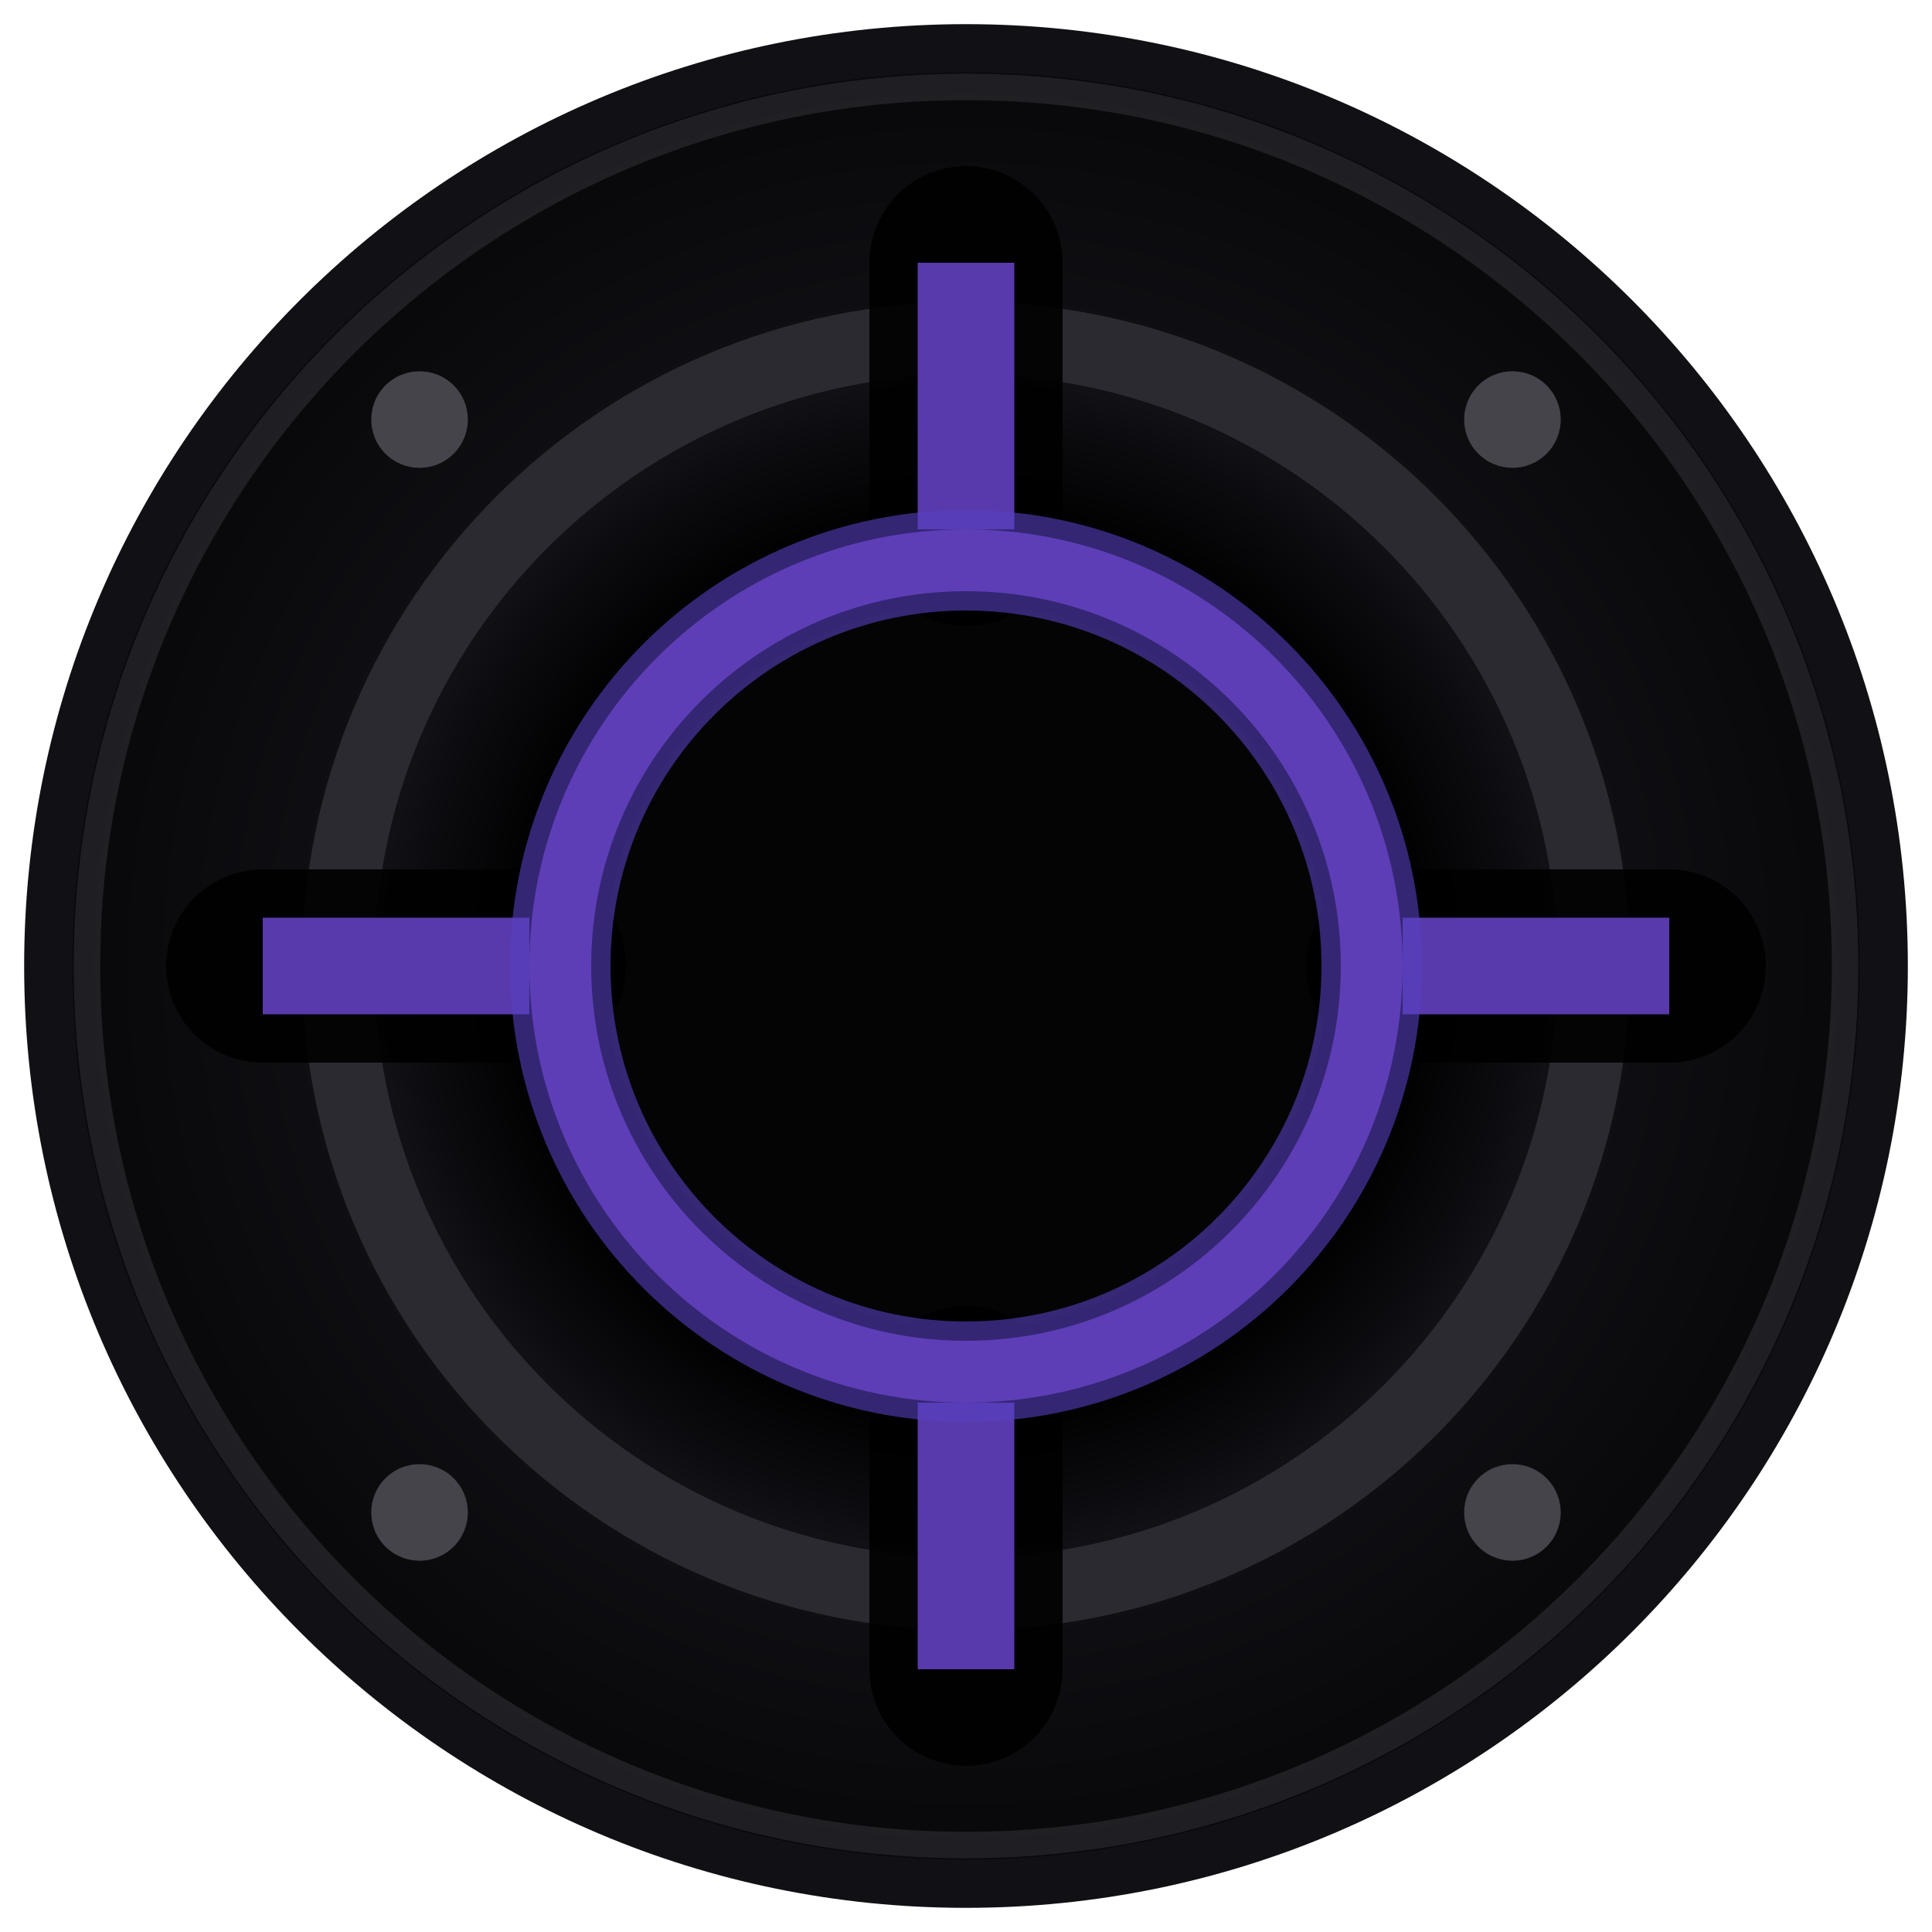
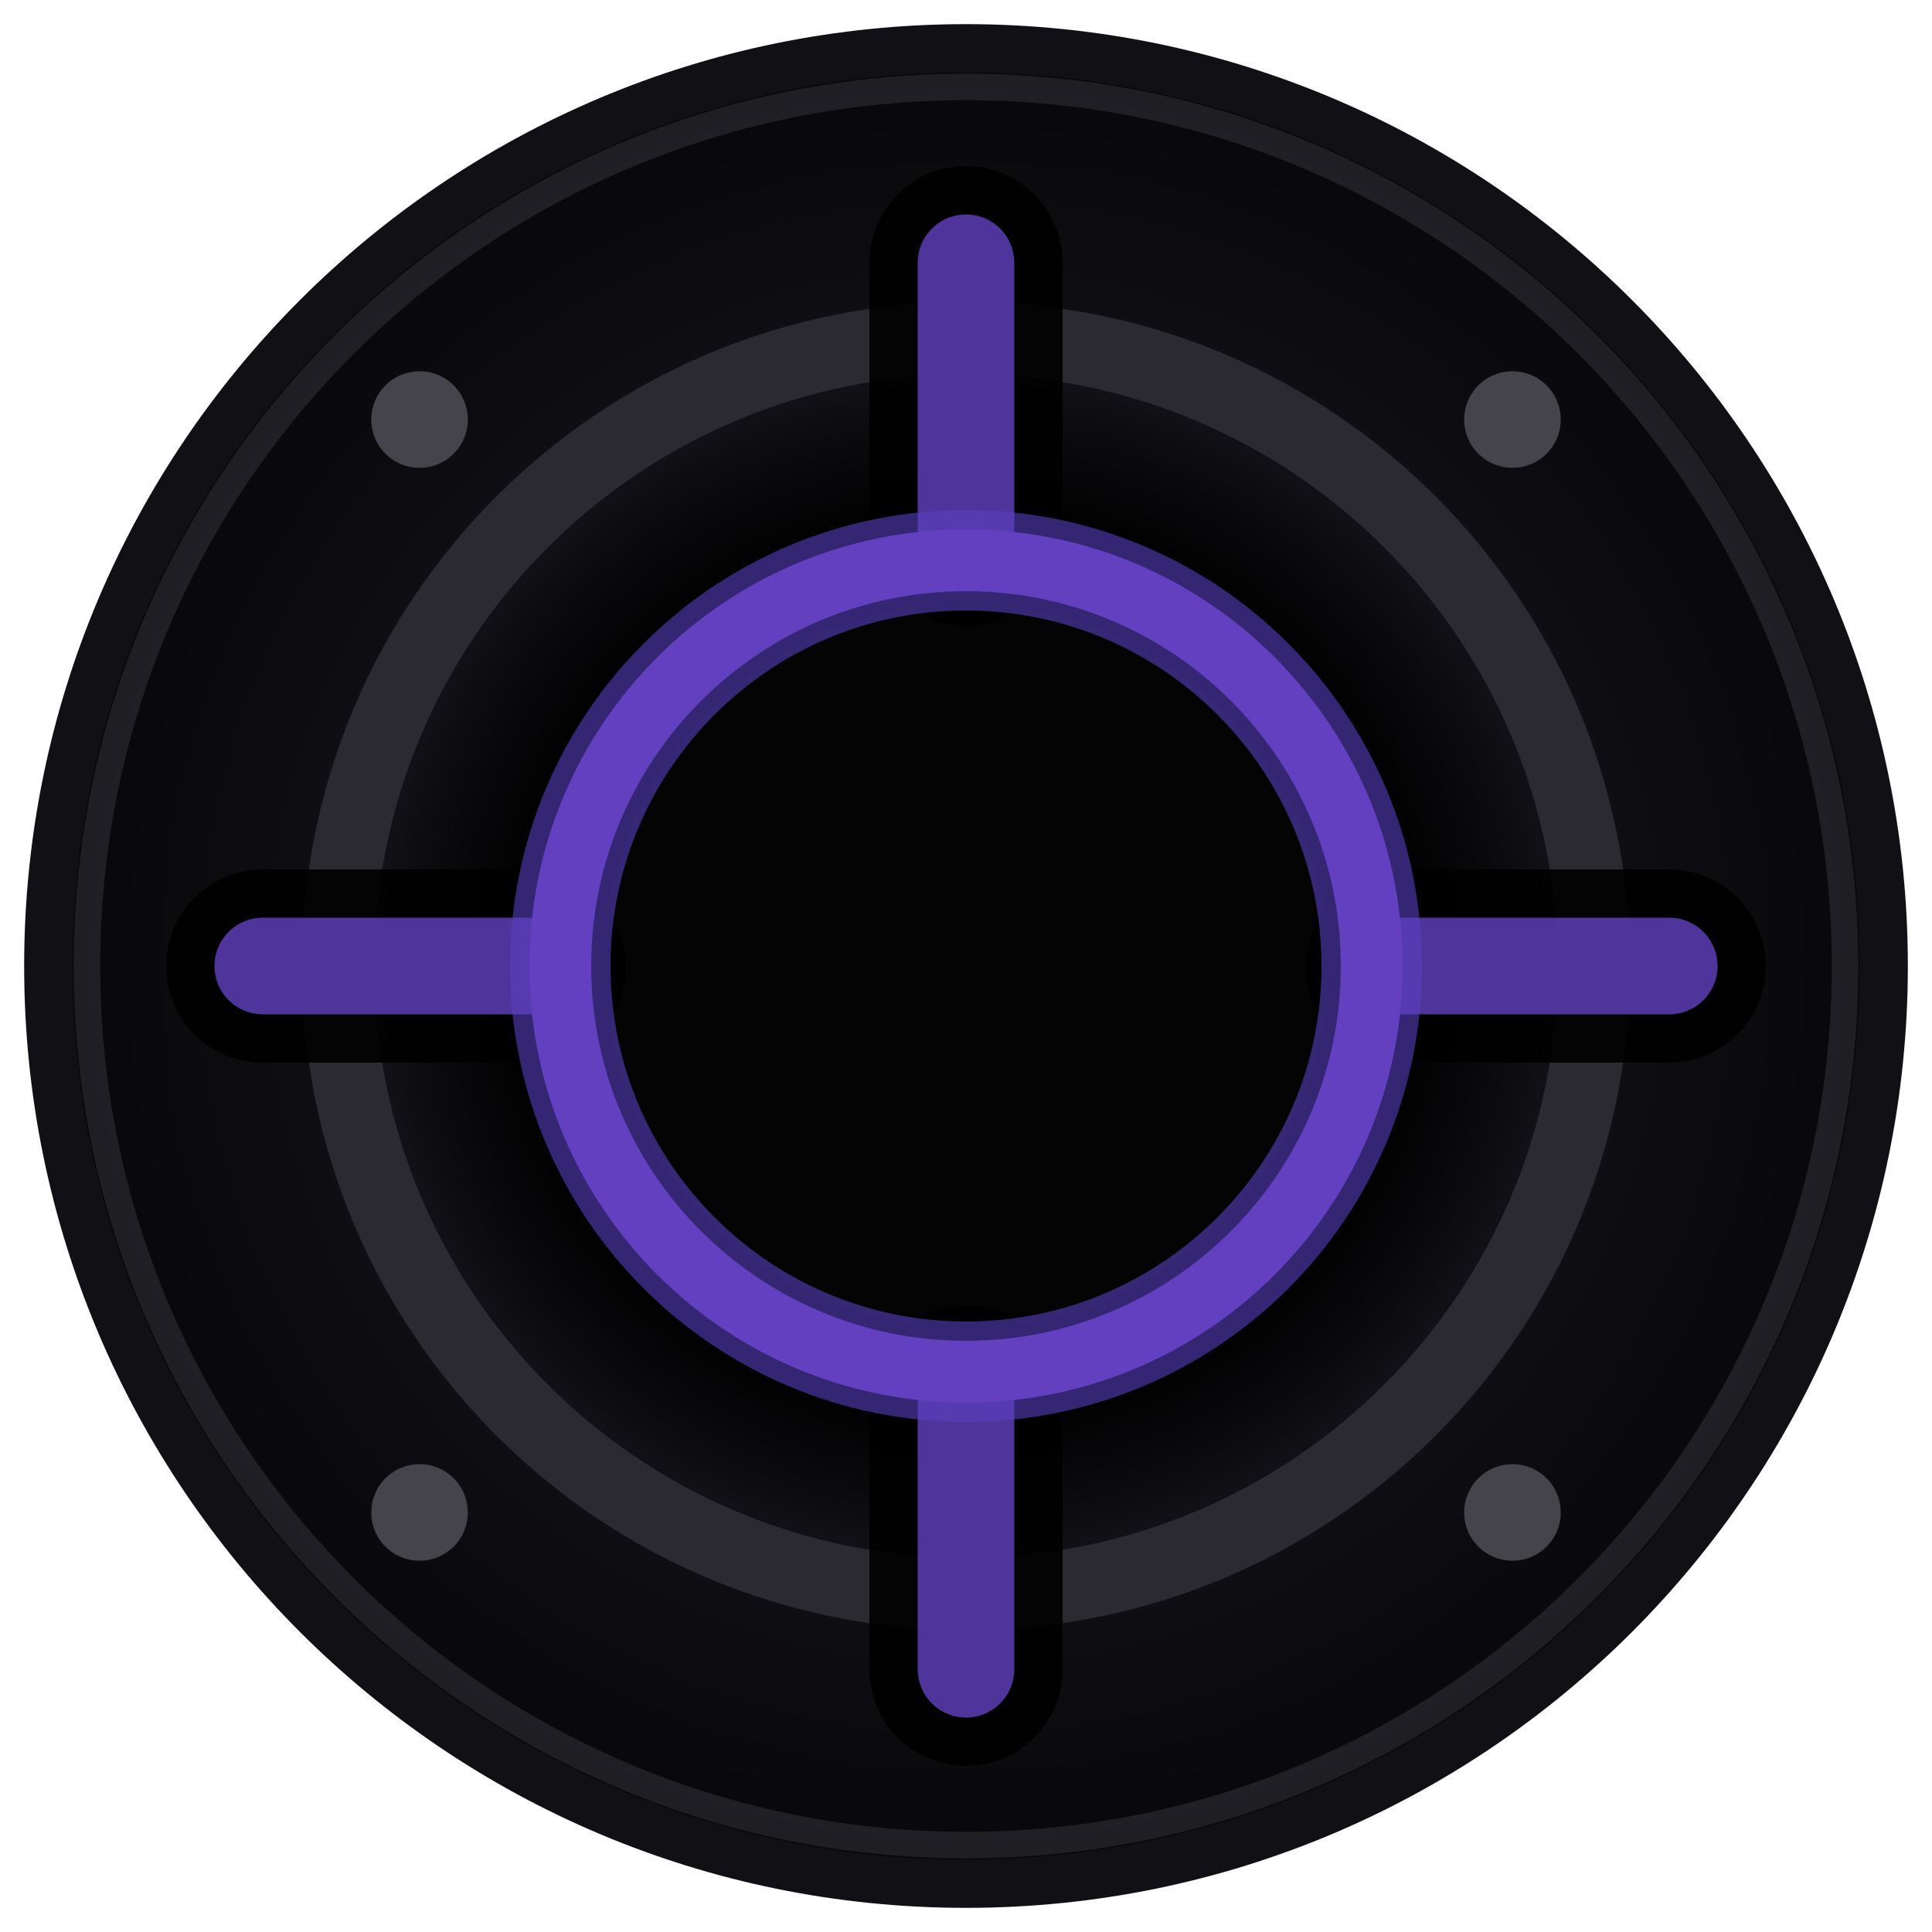
<svg xmlns="http://www.w3.org/2000/svg" viewBox="0 0 40 40" width="40" height="40" version="1.1" id="svg15">
  <defs id="defs5">
    <radialGradient id="barrelShadow" cx="50%" cy="50%" r="50%">
      <stop offset="70%" stop-color="#000000" id="stop4" />
      <stop offset="100%" stop-color="#15151c" id="stop5" />
    </radialGradient>
    <radialGradient id="carbonFiberShade" cx="50%" cy="50%" r="55%">
      <stop offset="0%" stop-color="#24242b" id="stop6" />
      <stop offset="58%" stop-color="#111116" id="stop7" />
      <stop offset="100%" stop-color="#050506" id="stop8" />
    </radialGradient>
  </defs>
  <circle cx="20" cy="20" r="19" fill="url(#carbonFiberShade)" stroke="#111115" stroke-width="1" id="circle5" />
  <g id="carbonFiberWeave" fill="none" stroke-linecap="butt" style="display:none">
    <g stroke="#34343d" stroke-width="0.85" opacity="0.52" id="g14">
      <path d="m 14.2,2.7 3.1,3.1" id="path1" />
      <path d="m 21.1,2.1 4,4" id="path2" />
      <path d="m 27.4,4.3 3.8,3.8" id="path3" />
      <path d="M 32.2,8.8 35.4,12" id="path4" />
      <path d="M 34.7,15.4 38,18.7" id="path5" />
      <path d="m 34.3,22.5 3,3" id="path6" />
      <path d="M 30.6,28.9 34,32.3" id="path7" />
      <path d="m 24.3,33.7 3.8,3.8" id="path8" />
      <path d="M 17.1,34.2 20.9,38" id="path9" />
      <path d="m 10.5,31.4 3.3,3.3" id="path10" />
      <path d="m 5.8,26.2 3.5,3.5" id="path11" />
      <path d="m 2.6,19.3 3.8,3.8" id="path12" />
      <path d="M 3.2,12.5 6.7,16" id="path13" />
      <path d="m 7.5,6.8 3.6,3.6" id="path14" />
    </g>
    <g stroke="#0a0a0d" stroke-width="0.9" opacity="0.68" id="g28">
      <path d="m 17.2,2.2 3.7,3.7" id="path15" />
      <path d="m 24.4,3.1 3.7,3.7" id="path16" />
      <path d="m 30.6,6.7 3.6,3.6" id="path17" />
      <path d="m 34.2,12.9 3,3" id="path18" />
      <path d="M 34.9,19.5 38,22.6" id="path19" />
      <path d="m 32.1,26.4 3.4,3.4" id="path20" />
      <path d="m 27.1,31.4 3.7,3.7" id="path21" />
      <path d="M 20.4,34.1 24.3,38" id="path22" />
      <path d="m 13.6,33.4 3.7,3.7" id="path23" />
      <path d="m 7.7,29.8 3.6,3.6" id="path24" />
      <path d="m 4,23.6 3.7,3.7" id="path25" />
      <path d="m 2.2,16.7 3.7,3.7" id="path26" />
      <path d="m 4.5,9.9 3.3,3.3" id="path27" />
      <path d="m 10.5,4.5 3.3,3.3" id="path28" />
    </g>
    <g stroke="#23232a" stroke-width="0.85" opacity="0.78" id="g42">
      <path d="M 22.7,5.8 25.8,2.7" id="path29" />
      <path d="M 29.4,7.1 32.5,4" id="path30" />
      <path d="M 34.7,11.7 37.3,9.1" id="path31" />
      <path d="M 36.4,18.1 39,15.5" id="path32" />
      <path d="m 35.7,25.4 2.6,-2.6" id="path33" />
      <path d="m 31.8,31.7 3.3,-3.3" id="path34" />
      <path d="m 25.5,36 3.6,-3.6" id="path35" />
      <path d="m 18.5,37.4 4.1,-4.1" id="path36" />
      <path d="m 11.3,35.3 3.9,-3.9" id="path37" />
      <path d="M 6.2,30.3 9.7,26.8" id="path38" />
      <path d="M 2.8,23.5 6.4,19.9" id="path39" />
      <path d="M 2.4,16.3 5.8,12.9" id="path40" />
      <path d="M 5.9,9.3 9.4,5.8" id="path41" />
      <path d="M 14.1,5.4 17.5,2" id="path42" />
    </g>
  </g>
  <circle cx="20" cy="20" r="18.2" fill="none" stroke="#3a3a42" stroke-width="0.55" opacity="0.45" id="circle5-carbon-lip" style="display:inline" />
  <g id="screws" transform="rotate(45,20,20)">
    <circle cx="20" cy="4" r="1" fill="#44444a" id="circle6" />
    <circle cx="20" cy="36" r="1" fill="#44444a" id="circle7" />
    <circle cx="4" cy="20" r="1" fill="#44444a" id="circle8" />
    <circle cx="36" cy="20" r="1" fill="#44444a" id="circle9" />
  </g>
  <circle cx="20" cy="20" r="13" fill="url(#barrelShadow)" stroke="#2a2a30" stroke-width="1.5" id="circle10" />
  <circle cx="20" cy="20" r="7.5" fill="#040405" stroke="#111111" stroke-width="1" id="circle12" style="display:inline;stroke:none" />
  <g id="conduit-cutouts" fill="none" stroke="#000000" stroke-width="4" stroke-linecap="round" opacity="0.9" style="display:inline;stroke-width:4;stroke-linecap:round;stroke-dasharray:none">
    <path d="M 20,10.96 V 5.44" id="conduit-cutout-top" />
    <path d="M 29.04,20 H 34.56" id="conduit-cutout-right" />
    <path d="M 20,29.04 V 34.56" id="conduit-cutout-bottom" />
    <path d="M 10.96,20 H 5.44" id="conduit-cutout-left" />
  </g>
-   <g id="conduits">
-     <rect x="19" y="5.44" width="2" height="5.52" fill="#6240bf" opacity="0.9" id="rect12" />
-     <rect x="29.04" y="19" width="5.52" height="2" fill="#6240bf" opacity="0.9" id="rect13" />
-     <rect x="19" y="29.04" width="2" height="5.52" fill="#6240bf" opacity="0.9" id="rect14" />
-     <rect x="5.44" y="19" width="5.52" height="2" fill="#6240bf" opacity="0.9" id="rect15" />
+   <g id="conduits" fill="none" stroke="#6240bf" stroke-width="2" stroke-linecap="round" opacity="0.9" style="display:inline;stroke-width:2;stroke-linecap:round;stroke-dasharray:none">
+     <path d="M 20,10.96 V 5.44" opacity="0.9" id="rect12" />
+     <path d="M 29.04,20 H 34.56" opacity="0.9" id="rect13" />
+     <path d="M 20,29.04 V 34.56" opacity="0.9" id="rect14" />
+     <path d="M 10.96,20 H 5.44" opacity="0.9" id="rect15" />
  </g>
  <circle cx="20" cy="20" r="8.4" fill="none" stroke="#5740bf" stroke-width="2.08" opacity="0.6" id="main-ring-glow" />
-   <circle cx="20" cy="20" r="8.4" fill="none" stroke="#6240bf" stroke-width="1.28" opacity="0.9" id="main-ring" />
+   <circle cx="20" cy="20" r="8.4" fill="none" stroke="#6240bf" stroke-width="1.28" opacity="0.9" id="main-ring" style="opacity:1" />
</svg>
